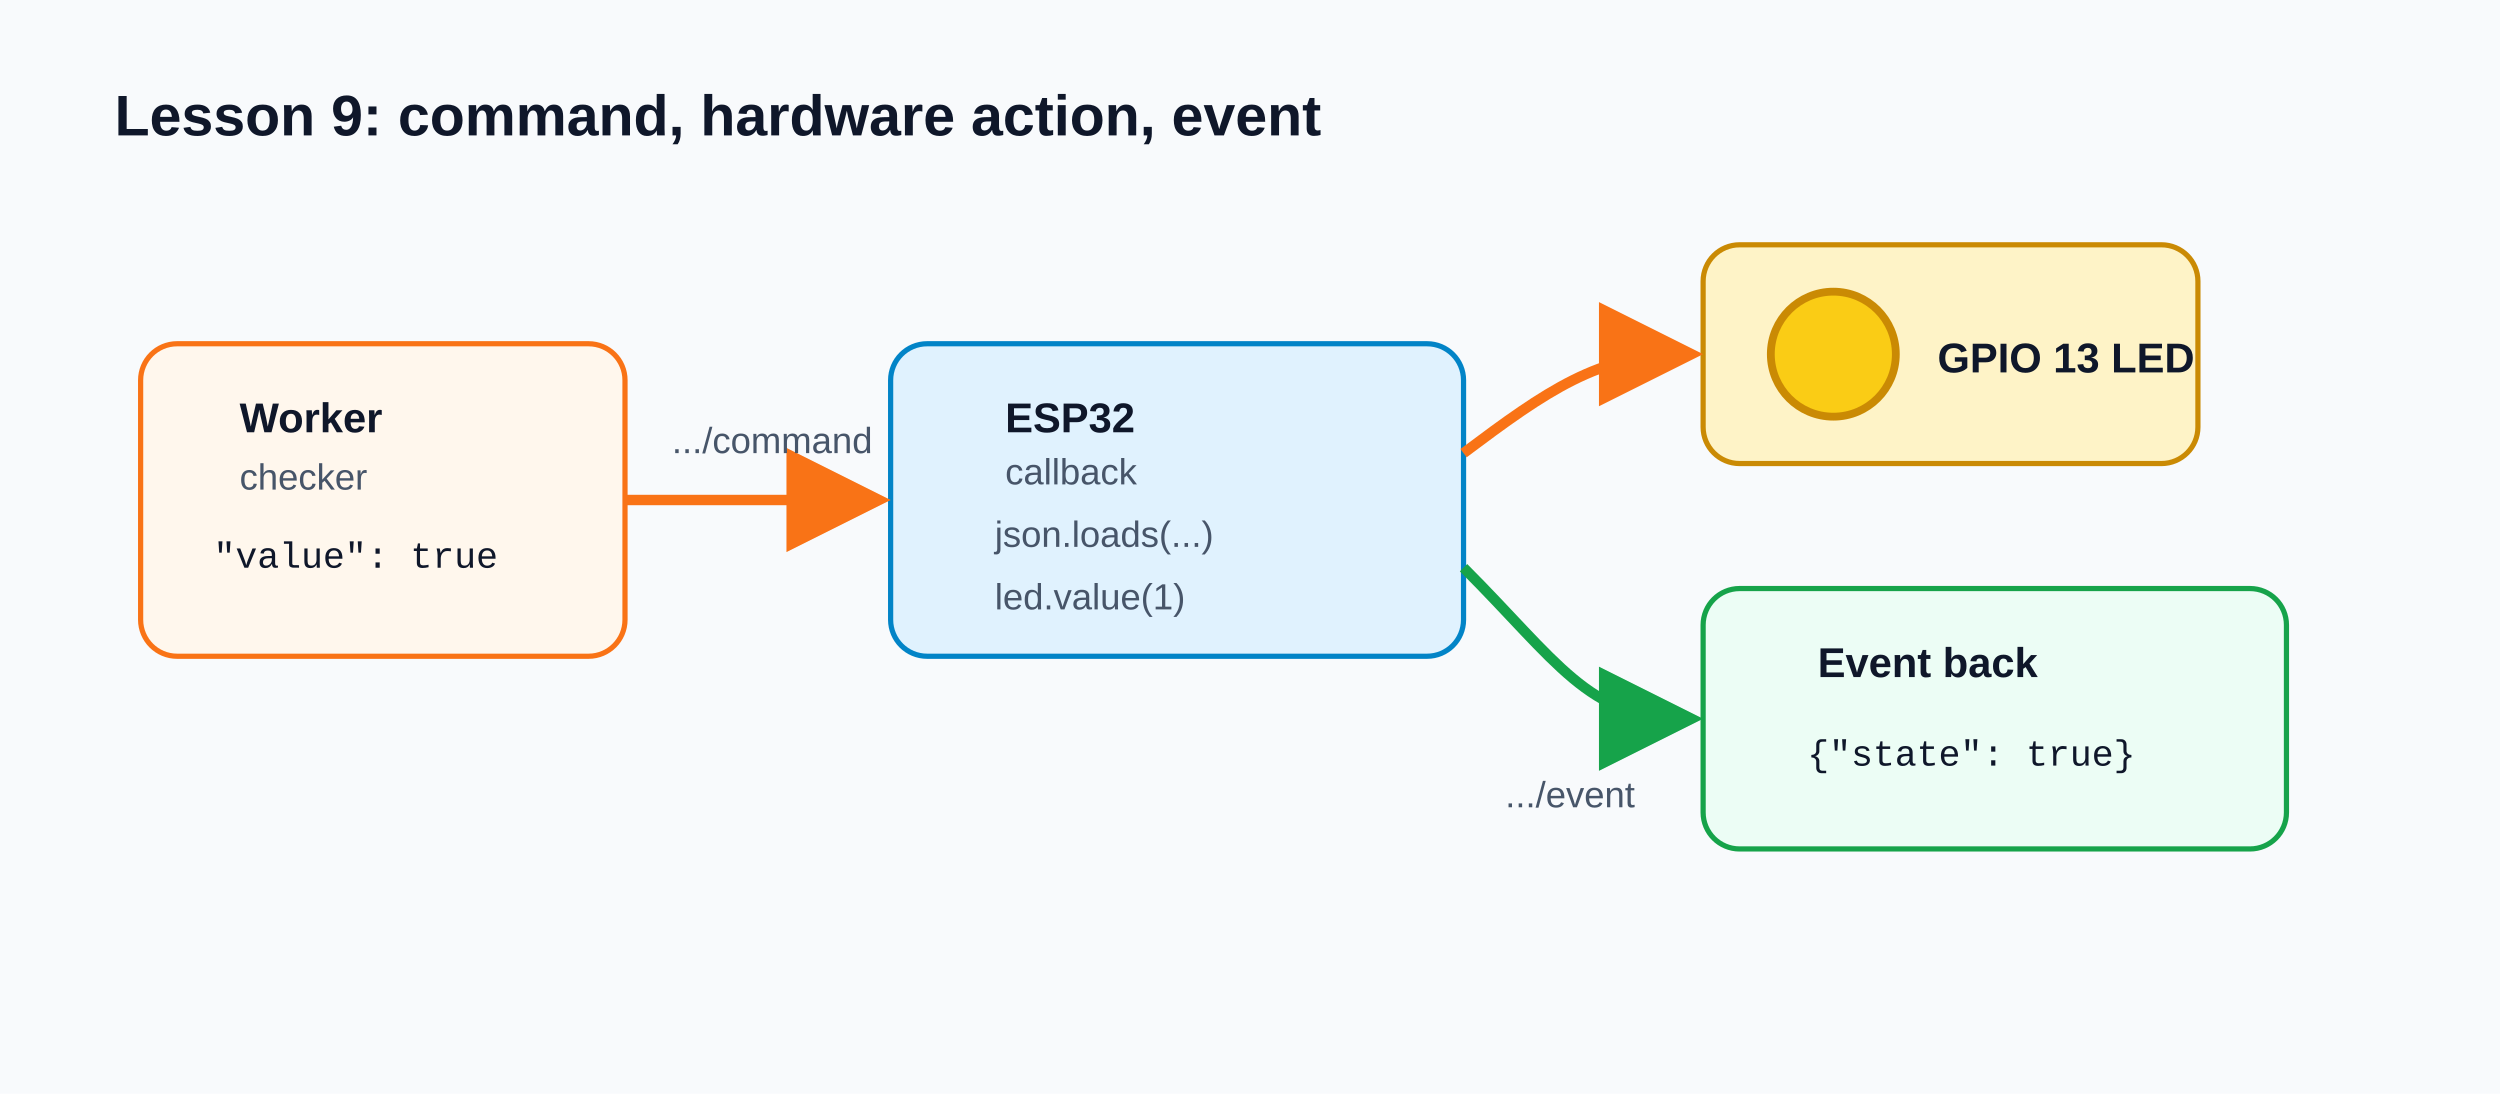
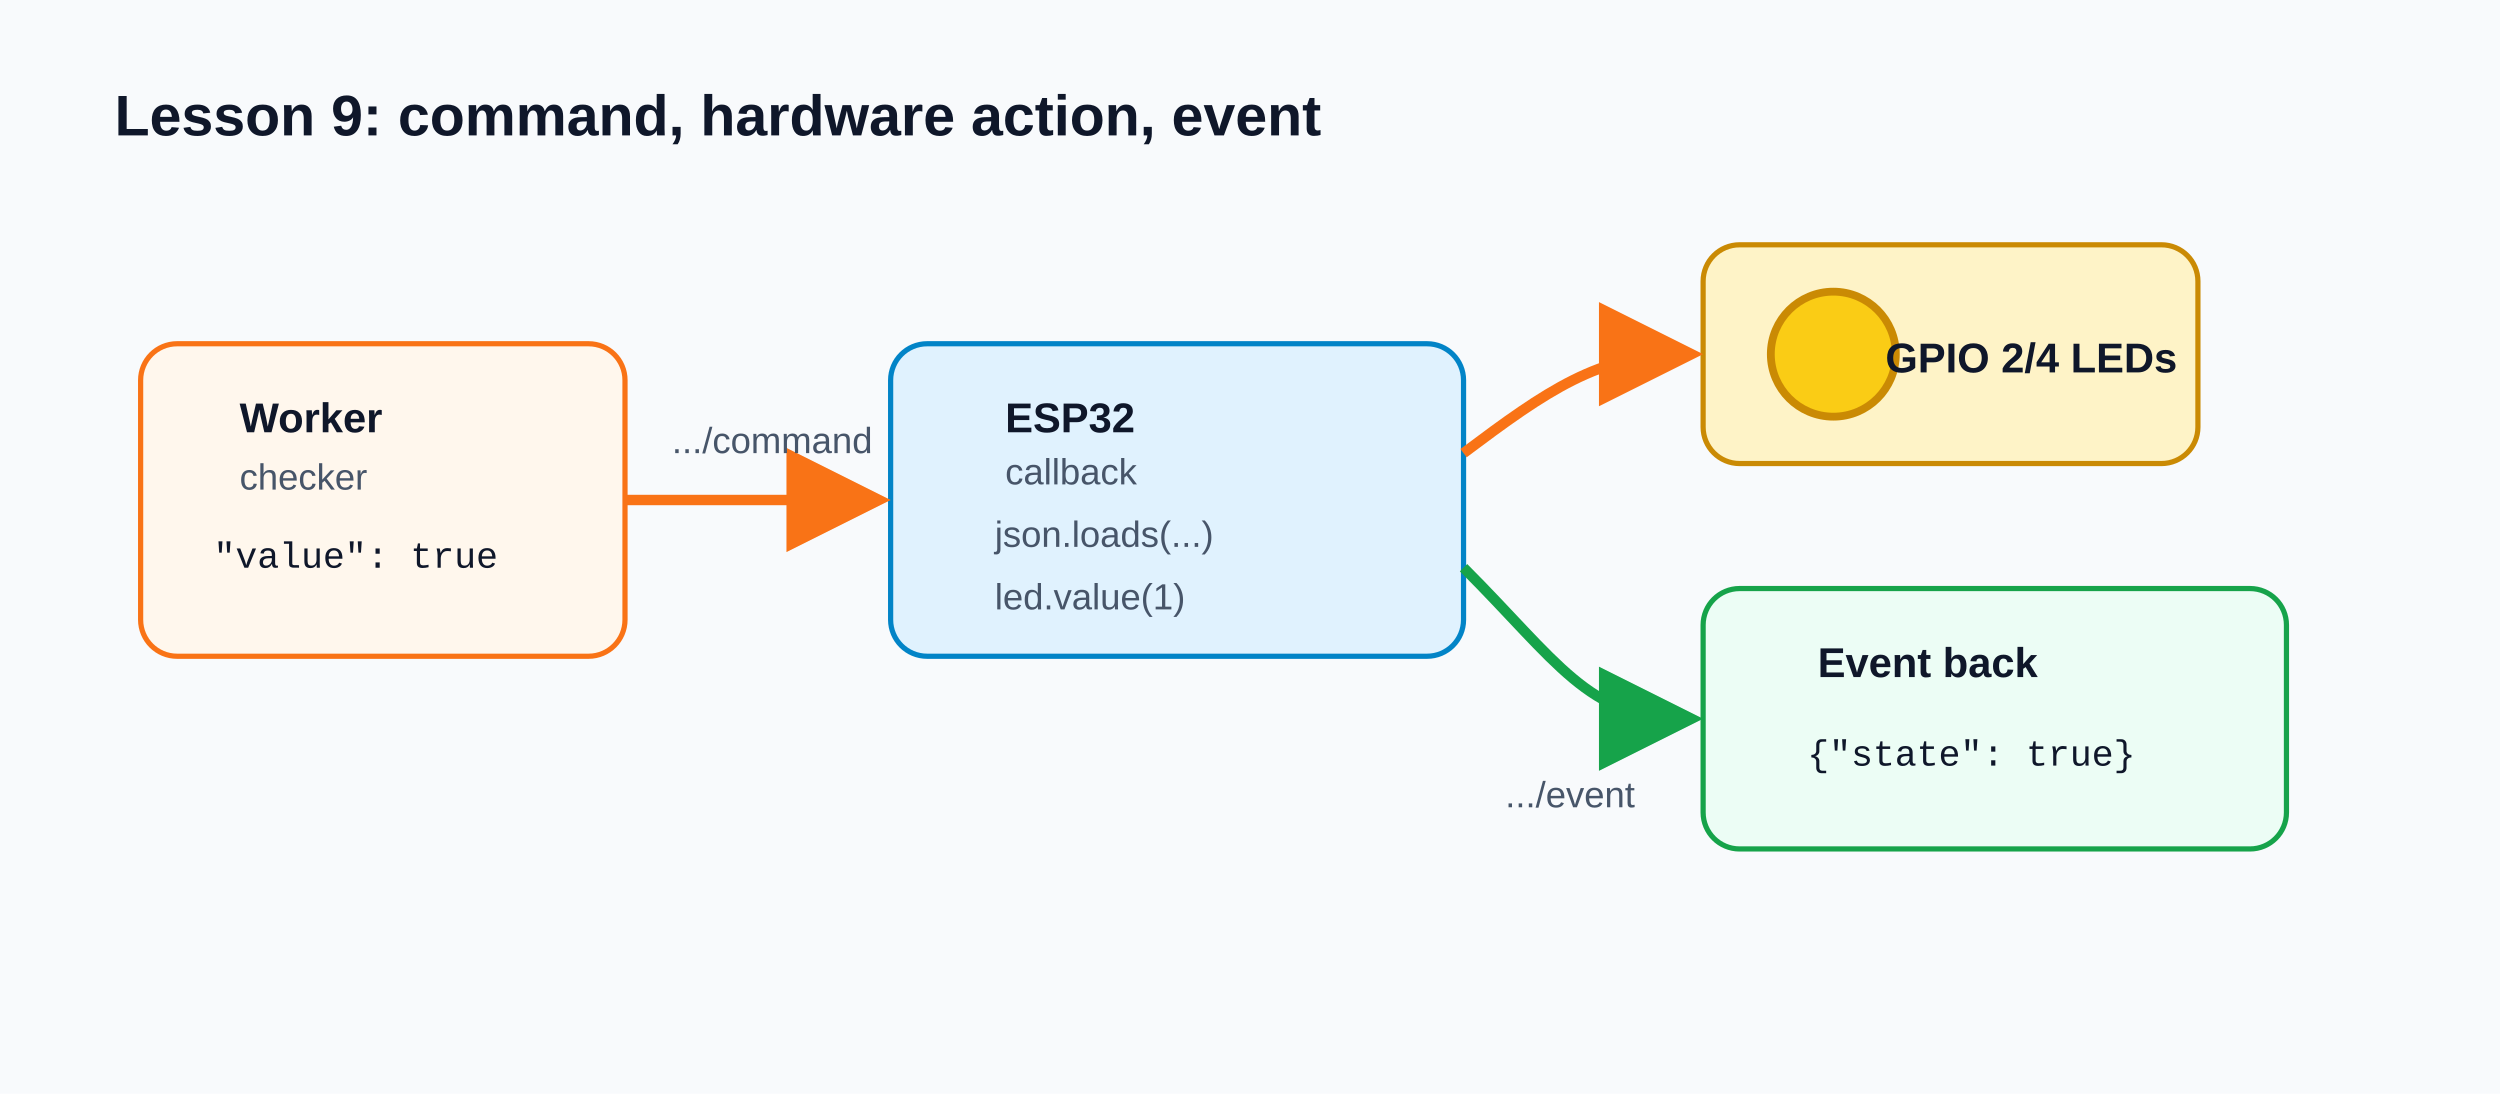
<svg xmlns="http://www.w3.org/2000/svg" viewBox="0 0 960 420" role="img" aria-labelledby="title desc">
  <defs>
    <marker id="arrow-orange" markerWidth="10" markerHeight="10" refX="8" refY="5" orient="auto">
      <path d="M0,0 L10,5 L0,10 Z" fill="#f97316" />
    </marker>
    <marker id="arrow-green" markerWidth="10" markerHeight="10" refX="8" refY="5" orient="auto">
      <path d="M0,0 L10,5 L0,10 Z" fill="#16a34a" />
    </marker>
    <style>
      .bg { fill: #f8fafc; }
      .worker { fill: #fff7ed; stroke: #f97316; stroke-width: 2; rx: 14; }
      .esp { fill: #e0f2fe; stroke: #0284c7; stroke-width: 2; rx: 14; }
      .led { fill: #fef3c7; stroke: #ca8a04; stroke-width: 2; rx: 14; }
      .event { fill: #ecfdf5; stroke: #16a34a; stroke-width: 2; rx: 14; }
      .orange { stroke: #f97316; stroke-width: 4; marker-end: url(#arrow-orange); fill: none; }
      .green { stroke: #16a34a; stroke-width: 4; marker-end: url(#arrow-green); fill: none; }
      text { font-family: Arial, sans-serif; fill: #0f172a; font-size: 18px; }
      .small { font-size: 14px; fill: #475569; }
      .label { font-size: 16px; font-weight: 700; }
      .head { font-size: 22px; font-weight: 700; }
      .code { font-family: "Courier New", monospace; font-size: 14px; }
    </style>
  </defs>
  <rect class="bg" width="960" height="420" />
  <text class="head" x="44" y="52">Lesson 9: command, hardware action, event</text>
  <rect class="worker" x="54" y="132" width="186" height="120" />
  <text class="label" x="92" y="166">Worker</text>
  <text class="small" x="92" y="188">checker</text>
  <text class="code" x="82" y="218">"value": true</text>
  <rect class="esp" x="342" y="132" width="220" height="120" />
  <text class="label" x="386" y="166">ESP32</text>
  <text class="small" x="386" y="186">callback</text>
  <text class="small" x="382" y="210">json.loads(...)</text>
  <text class="small" x="382" y="234">led.value(1)</text>
  <rect class="led" x="654" y="94" width="190" height="84" />
  <circle cx="704" cy="136" r="24" fill="#facc15" stroke="#ca8a04" stroke-width="3" />
-   <text class="label" x="744" y="143">GPIO 13 LED</text>
+   <text class="label" x="724" y="143">GPIO 2/4 LEDs</text>
  <rect class="event" x="654" y="226" width="224" height="100" />
  <text class="label" x="698" y="260">Event back</text>
  <text class="code" x="694" y="294">{"state": true}</text>
  <path class="orange" d="M240 192 H334" />
  <text class="small" x="258" y="174">.../command</text>
  <path class="orange" d="M562 174 C594 150 614 136 646 136" />
  <path class="green" d="M562 218 C598 254 610 276 646 276" />
  <text class="small" x="578" y="310">.../event</text>
</svg>
